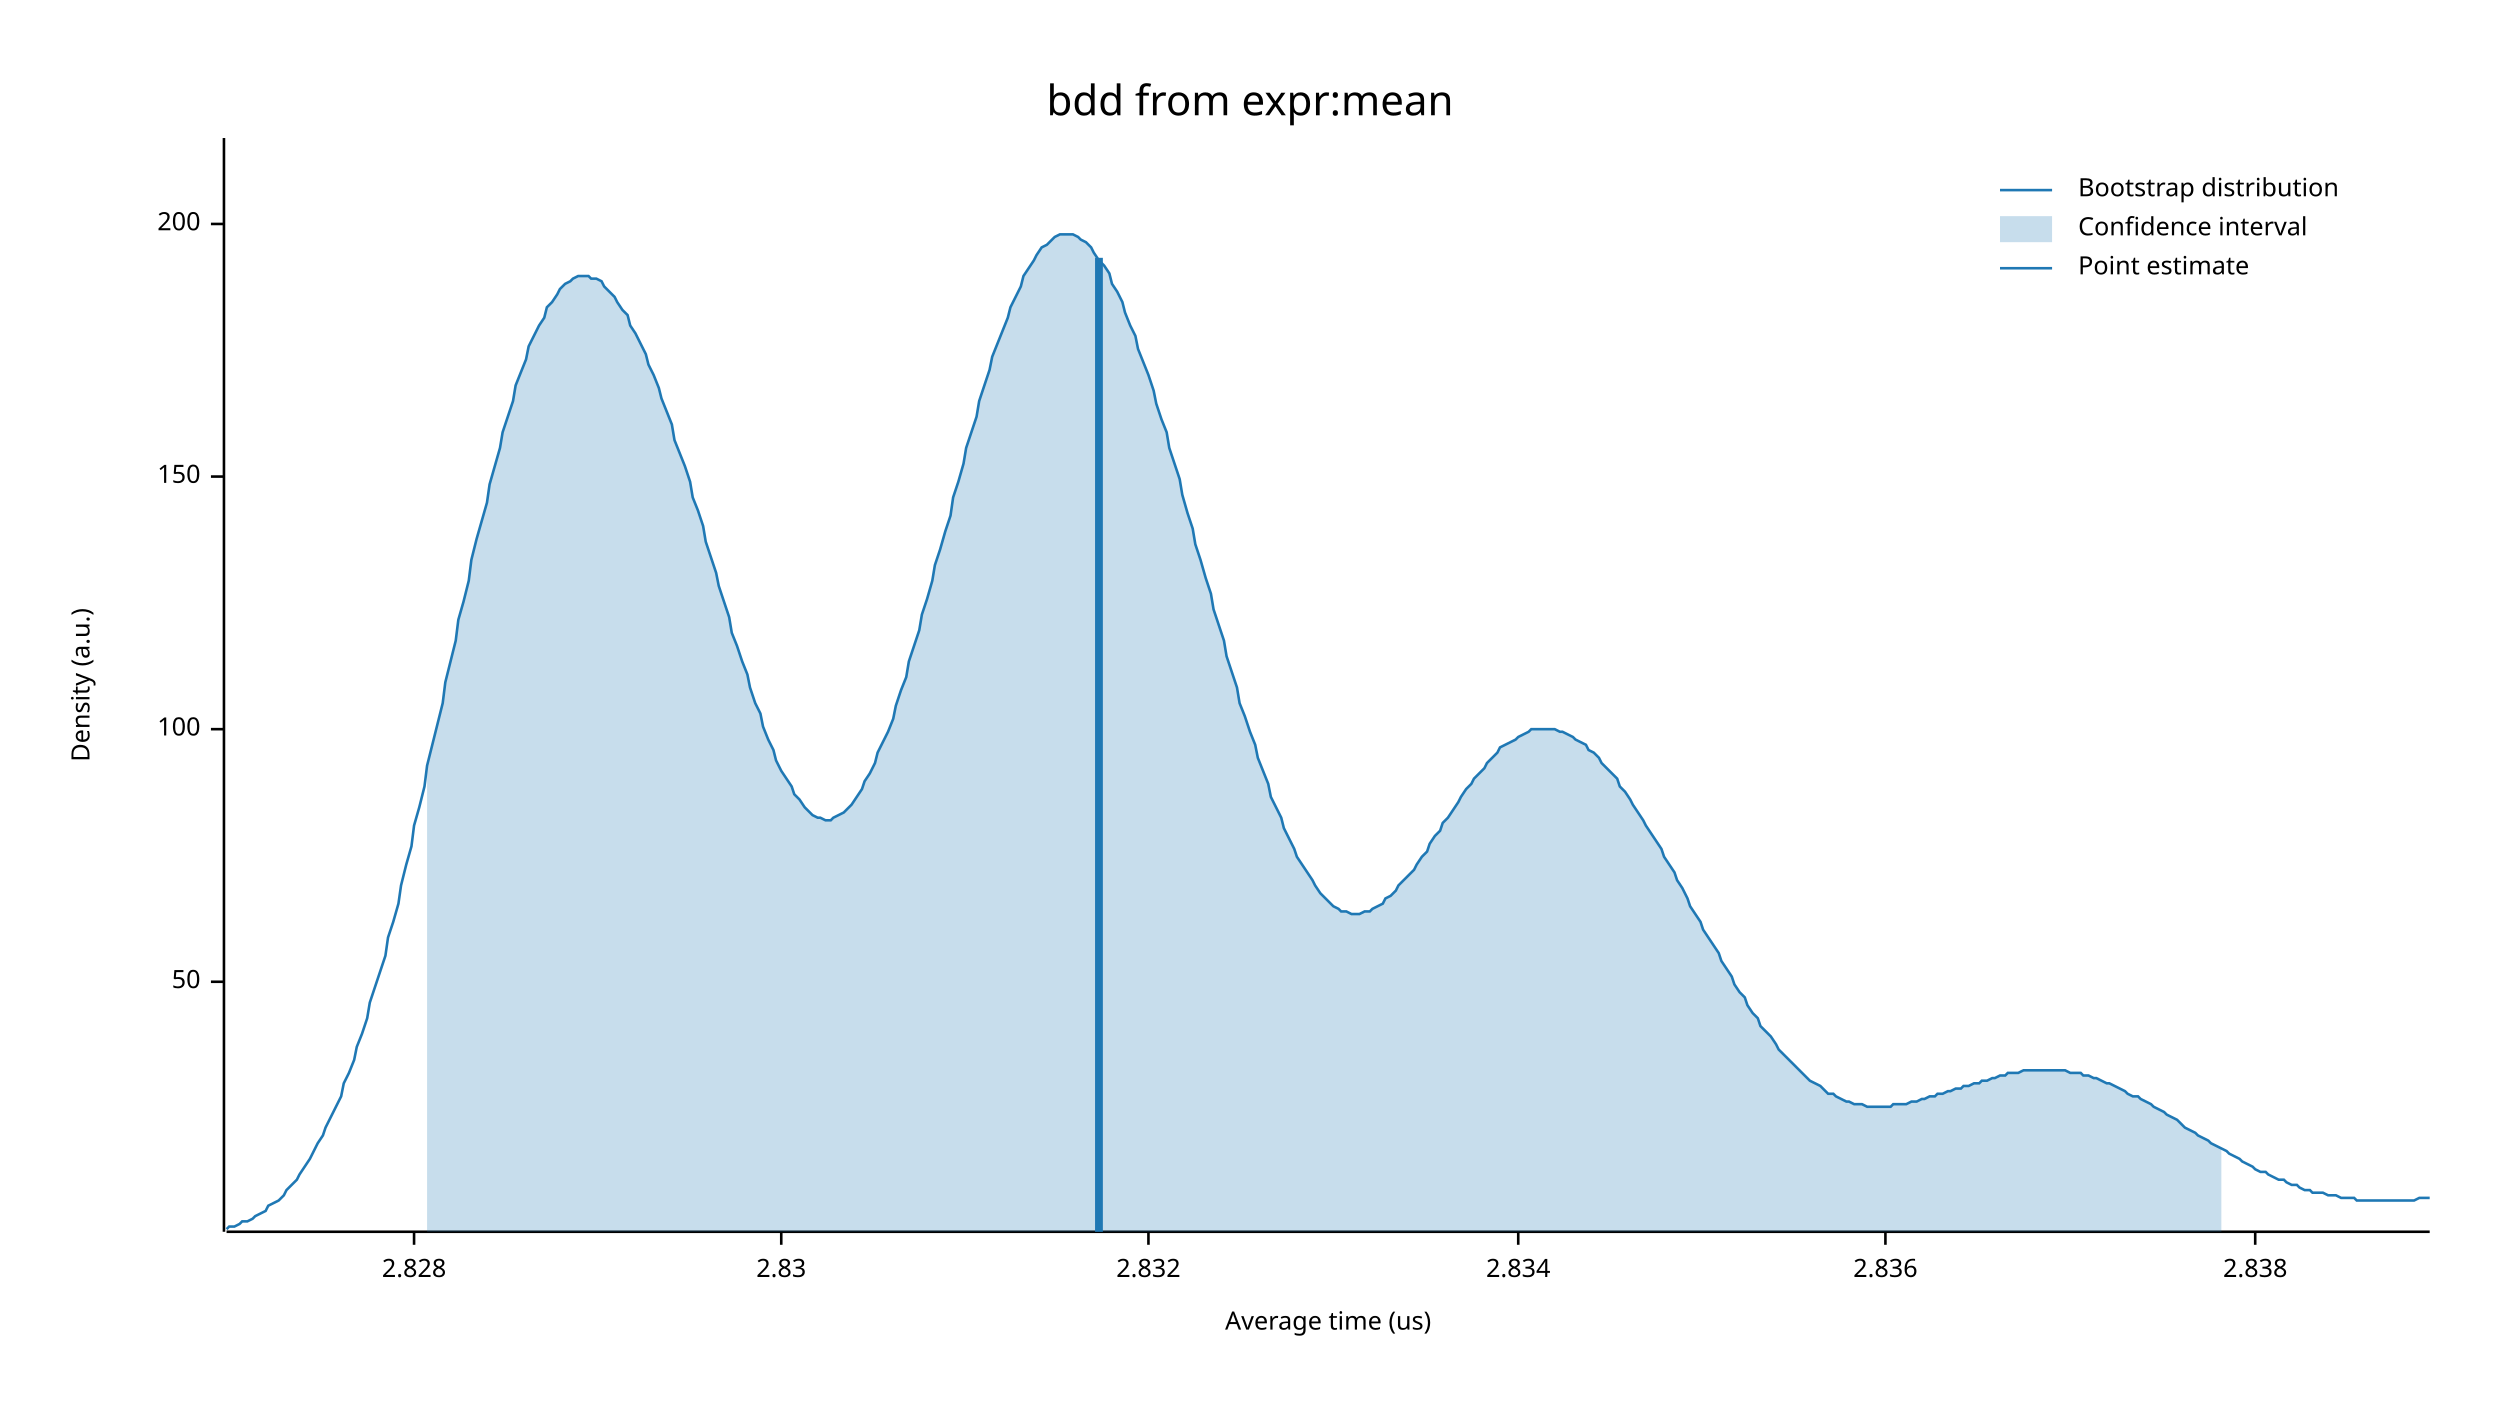
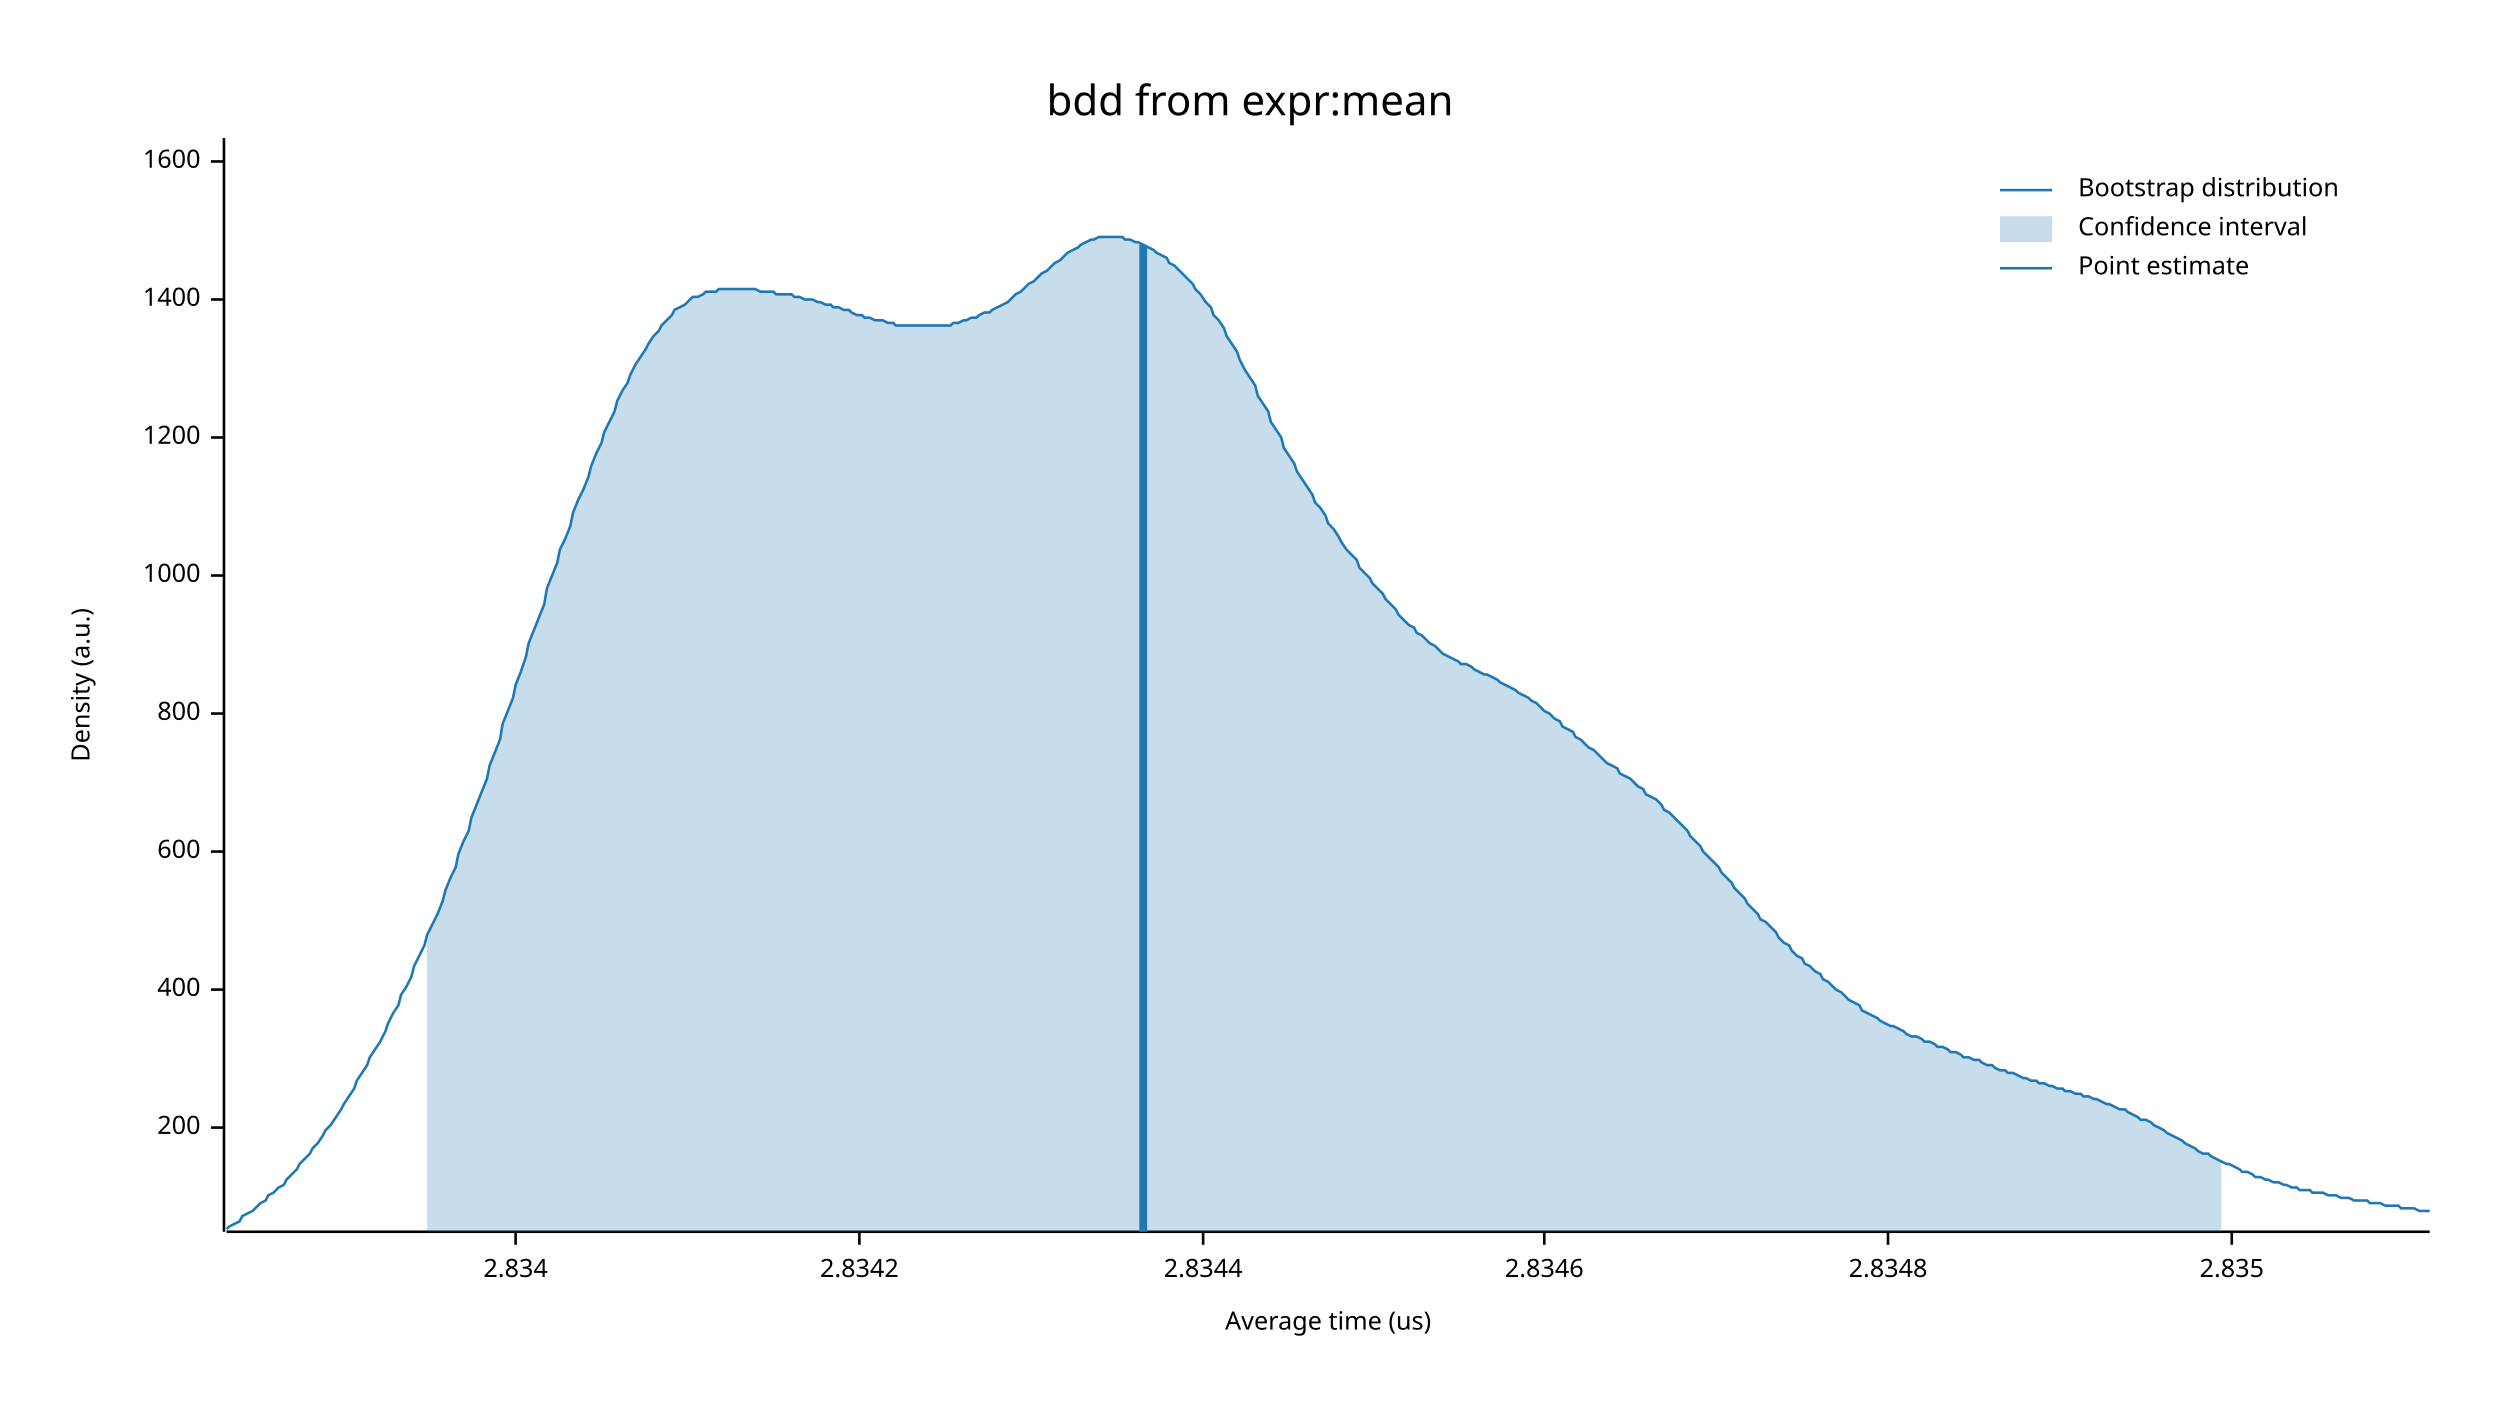
<svg xmlns="http://www.w3.org/2000/svg" width="960" height="540" viewBox="0 0 960 540">
  <text x="480" y="32" dy="0.76em" text-anchor="middle" font-family="sans-serif" font-size="16.129" opacity="1" fill="#000000">
bdd from expr:mean
</text>
  <text x="27" y="263" dy="0.76em" text-anchor="middle" font-family="sans-serif" font-size="9.677" opacity="1" fill="#000000" transform="rotate(270, 27, 263)">
Density (a.u.)
</text>
  <text x="510" y="513" dy="-0.5ex" text-anchor="middle" font-family="sans-serif" font-size="9.677" opacity="1" fill="#000000">
Average time (us)
</text>
  <polyline fill="none" opacity="1" stroke="#000000" stroke-width="1" points="86,53 86,473 " />
-   <text x="77" y="377" dy="0.5ex" text-anchor="end" font-family="sans-serif" font-size="9.677" opacity="1" fill="#000000">
- 50
- </text>
-   <polyline fill="none" opacity="1" stroke="#000000" stroke-width="1" points="81,377 86,377 " />
-   <text x="77" y="280" dy="0.5ex" text-anchor="end" font-family="sans-serif" font-size="9.677" opacity="1" fill="#000000">
- 100
- </text>
-   <polyline fill="none" opacity="1" stroke="#000000" stroke-width="1" points="81,280 86,280 " />
-   <text x="77" y="183" dy="0.5ex" text-anchor="end" font-family="sans-serif" font-size="9.677" opacity="1" fill="#000000">
- 150
- </text>
-   <polyline fill="none" opacity="1" stroke="#000000" stroke-width="1" points="81,183 86,183 " />
-   <text x="77" y="86" dy="0.5ex" text-anchor="end" font-family="sans-serif" font-size="9.677" opacity="1" fill="#000000">
+   <text x="77" y="433" dy="0.5ex" text-anchor="end" font-family="sans-serif" font-size="9.677" opacity="1" fill="#000000">
200
</text>
-   <polyline fill="none" opacity="1" stroke="#000000" stroke-width="1" points="81,86 86,86 " />
+   <polyline fill="none" opacity="1" stroke="#000000" stroke-width="1" points="81,433 86,433 " />
+   <text x="77" y="380" dy="0.5ex" text-anchor="end" font-family="sans-serif" font-size="9.677" opacity="1" fill="#000000">
+ 400
+ </text>
+   <polyline fill="none" opacity="1" stroke="#000000" stroke-width="1" points="81,380 86,380 " />
+   <text x="77" y="327" dy="0.5ex" text-anchor="end" font-family="sans-serif" font-size="9.677" opacity="1" fill="#000000">
+ 600
+ </text>
+   <polyline fill="none" opacity="1" stroke="#000000" stroke-width="1" points="81,327 86,327 " />
+   <text x="77" y="274" dy="0.5ex" text-anchor="end" font-family="sans-serif" font-size="9.677" opacity="1" fill="#000000">
+ 800
+ </text>
+   <polyline fill="none" opacity="1" stroke="#000000" stroke-width="1" points="81,274 86,274 " />
+   <text x="77" y="221" dy="0.5ex" text-anchor="end" font-family="sans-serif" font-size="9.677" opacity="1" fill="#000000">
+ 1000
+ </text>
+   <polyline fill="none" opacity="1" stroke="#000000" stroke-width="1" points="81,221 86,221 " />
+   <text x="77" y="168" dy="0.5ex" text-anchor="end" font-family="sans-serif" font-size="9.677" opacity="1" fill="#000000">
+ 1200
+ </text>
+   <polyline fill="none" opacity="1" stroke="#000000" stroke-width="1" points="81,168 86,168 " />
+   <text x="77" y="115" dy="0.5ex" text-anchor="end" font-family="sans-serif" font-size="9.677" opacity="1" fill="#000000">
+ 1400
+ </text>
+   <polyline fill="none" opacity="1" stroke="#000000" stroke-width="1" points="81,115 86,115 " />
+   <text x="77" y="62" dy="0.5ex" text-anchor="end" font-family="sans-serif" font-size="9.677" opacity="1" fill="#000000">
+ 1600
+ </text>
+   <polyline fill="none" opacity="1" stroke="#000000" stroke-width="1" points="81,62 86,62 " />
  <polyline fill="none" opacity="1" stroke="#000000" stroke-width="1" points="87,473 933,473 " />
-   <text x="159" y="483" dy="0.76em" text-anchor="middle" font-family="sans-serif" font-size="9.677" opacity="1" fill="#000000">
- 2.828
- </text>
-   <polyline fill="none" opacity="1" stroke="#000000" stroke-width="1" points="159,473 159,478 " />
-   <text x="300" y="483" dy="0.76em" text-anchor="middle" font-family="sans-serif" font-size="9.677" opacity="1" fill="#000000">
- 2.83
- </text>
-   <polyline fill="none" opacity="1" stroke="#000000" stroke-width="1" points="300,473 300,478 " />
-   <text x="441" y="483" dy="0.76em" text-anchor="middle" font-family="sans-serif" font-size="9.677" opacity="1" fill="#000000">
- 2.832
- </text>
-   <polyline fill="none" opacity="1" stroke="#000000" stroke-width="1" points="441,473 441,478 " />
-   <text x="583" y="483" dy="0.76em" text-anchor="middle" font-family="sans-serif" font-size="9.677" opacity="1" fill="#000000">
+   <text x="198" y="483" dy="0.76em" text-anchor="middle" font-family="sans-serif" font-size="9.677" opacity="1" fill="#000000">
2.834
</text>
-   <polyline fill="none" opacity="1" stroke="#000000" stroke-width="1" points="583,473 583,478 " />
-   <text x="724" y="483" dy="0.76em" text-anchor="middle" font-family="sans-serif" font-size="9.677" opacity="1" fill="#000000">
- 2.836
+   <polyline fill="none" opacity="1" stroke="#000000" stroke-width="1" points="198,473 198,478 " />
+   <text x="330" y="483" dy="0.76em" text-anchor="middle" font-family="sans-serif" font-size="9.677" opacity="1" fill="#000000">
+ 2.8342
</text>
-   <polyline fill="none" opacity="1" stroke="#000000" stroke-width="1" points="724,473 724,478 " />
-   <text x="866" y="483" dy="0.76em" text-anchor="middle" font-family="sans-serif" font-size="9.677" opacity="1" fill="#000000">
- 2.838
+   <polyline fill="none" opacity="1" stroke="#000000" stroke-width="1" points="330,473 330,478 " />
+   <text x="462" y="483" dy="0.76em" text-anchor="middle" font-family="sans-serif" font-size="9.677" opacity="1" fill="#000000">
+ 2.8344
</text>
-   <polyline fill="none" opacity="1" stroke="#000000" stroke-width="1" points="866,473 866,478 " />
-   <polyline fill="none" opacity="1" stroke="#1F78B4" stroke-width="1" points="87,472 88,471 90,471 92,470 93,469 95,469 97,468 98,467 100,466 102,465 103,463 105,462 107,461 109,459 110,457 112,455 114,453 115,451 117,448 119,445 120,443 122,439 124,436 125,433 127,429 129,425 131,421 132,416 134,412 136,407 137,402 139,397 141,391 142,385 144,379 146,373 148,367 149,360 151,354 153,347 154,340 156,332 158,325 159,317 161,310 163,302 164,294 166,286 168,278 170,270 171,262 173,254 175,246 176,238 178,231 180,223 181,215 183,207 185,200 187,193 188,186 190,179 192,172 193,166 195,160 197,154 198,148 200,143 202,138 203,133 205,129 207,125 209,122 210,118 212,116 214,113 215,111 217,109 219,108 220,107 222,106 224,106 226,106 227,107 229,107 231,108 232,110 234,112 236,114 237,116 239,119 241,121 242,125 244,128 246,132 248,136 249,140 251,144 253,149 254,153 256,158 258,163 259,169 261,174 263,179 265,185 266,191 268,196 270,202 271,208 273,214 275,220 276,225 278,231 280,237 281,243 283,248 285,254 287,259 288,264 290,270 292,274 293,279 295,284 297,288 298,292 300,296 302,299 304,302 305,305 307,307 309,310 310,311 312,313 314,314 315,314 317,315 319,315 320,314 322,313 324,312 326,310 327,309 329,306 331,303 332,300 334,297 336,293 337,289 339,285 341,281 343,276 344,271 346,265 348,260 349,254 351,248 353,242 354,236 356,230 358,223 359,217 361,211 363,204 365,198 366,191 368,185 370,178 371,172 373,166 375,160 376,154 378,148 380,142 381,137 383,132 385,127 387,122 388,118 390,114 392,110 393,106 395,103 397,100 398,98 400,95 402,94 404,92 405,91 407,90 409,90 410,90 412,90 414,91 415,92 417,93 419,95 420,97 422,100 424,102 426,105 427,109 429,112 431,116 432,120 434,125 436,129 437,134 439,139 441,144 443,150 444,155 446,161 448,166 449,172 451,178 453,184 454,190 456,197 458,203 459,209 461,215 463,222 465,228 466,234 468,240 470,246 471,252 473,258 475,264 476,270 478,275 480,281 482,286 483,291 485,296 487,301 488,306 490,310 492,314 493,318 495,322 497,326 498,329 500,332 502,335 504,338 505,340 507,343 509,345 510,346 512,348 514,349 515,350 517,350 519,351 521,351 522,351 524,350 526,350 527,349 529,348 531,347 532,345 534,344 536,342 537,340 539,338 541,336 543,334 544,332 546,329 548,327 549,324 551,321 553,319 554,316 556,314 558,311 560,308 561,306 563,303 565,301 566,299 568,297 570,295 571,293 573,291 575,289 576,287 578,286 580,285 582,284 583,283 585,282 587,281 588,280 590,280 592,280 593,280 595,280 597,280 599,281 600,281 602,282 604,283 605,284 607,285 609,286 610,288 612,289 614,291 615,293 617,295 619,297 621,299 622,302 624,304 626,307 627,309 629,312 631,315 632,317 634,320 636,323 638,326 639,329 641,332 643,335 644,338 646,341 648,345 649,348 651,351 653,354 654,357 656,360 658,363 660,366 661,369 663,372 665,375 666,378 668,381 670,383 671,386 673,389 675,391 676,394 678,396 680,398 682,401 683,403 685,405 687,407 688,408 690,410 692,412 693,413 695,415 697,416 699,417 700,418 702,420 704,420 705,421 707,422 709,423 710,423 712,424 714,424 715,424 717,425 719,425 721,425 722,425 724,425 726,425 727,424 729,424 731,424 732,424 734,423 736,423 738,422 739,422 741,421 743,421 744,420 746,420 748,419 749,419 751,418 753,418 754,417 756,417 758,416 760,416 761,415 763,415 765,414 766,414 768,413 770,413 771,412 773,412 775,412 777,411 778,411 780,411 782,411 783,411 785,411 787,411 788,411 790,411 792,411 793,411 795,412 797,412 799,412 800,413 802,413 804,414 805,414 807,415 809,416 810,416 812,417 814,418 816,419 817,420 819,421 821,421 822,422 824,423 826,424 827,425 829,426 831,427 832,428 834,429 836,430 838,432 839,433 841,434 843,435 844,436 846,437 848,438 849,439 851,440 853,441 855,442 856,443 858,444 860,445 861,446 863,447 865,448 866,449 868,450 870,450 871,451 873,452 875,453 877,453 878,454 880,455 882,455 883,456 885,457 887,457 888,458 890,458 892,458 894,459 895,459 897,459 899,460 900,460 902,460 904,460 905,461 907,461 909,461 910,461 912,461 914,461 916,461 917,461 919,461 921,461 922,461 924,461 926,461 927,461 929,460 931,460 933,460 " />
-   <polygon opacity="0.25" fill="#1F78B4" points="164,294 166,286 168,278 170,270 171,262 173,254 175,246 176,238 178,231 180,223 181,215 183,207 185,200 187,193 188,186 190,179 192,172 193,166 195,160 197,154 198,148 200,143 202,138 203,133 205,129 207,125 209,122 210,118 212,116 214,113 215,111 217,109 219,108 220,107 222,106 224,106 226,106 227,107 229,107 231,108 232,110 234,112 236,114 237,116 239,119 241,121 242,125 244,128 246,132 248,136 249,140 251,144 253,149 254,153 256,158 258,163 259,169 261,174 263,179 265,185 266,191 268,196 270,202 271,208 273,214 275,220 276,225 278,231 280,237 281,243 283,248 285,254 287,259 288,264 290,270 292,274 293,279 295,284 297,288 298,292 300,296 302,299 304,302 305,305 307,307 309,310 310,311 312,313 314,314 315,314 317,315 319,315 320,314 322,313 324,312 326,310 327,309 329,306 331,303 332,300 334,297 336,293 337,289 339,285 341,281 343,276 344,271 346,265 348,260 349,254 351,248 353,242 354,236 356,230 358,223 359,217 361,211 363,204 365,198 366,191 368,185 370,178 371,172 373,166 375,160 376,154 378,148 380,142 381,137 383,132 385,127 387,122 388,118 390,114 392,110 393,106 395,103 397,100 398,98 400,95 402,94 404,92 405,91 407,90 409,90 410,90 412,90 414,91 415,92 417,93 419,95 420,97 422,100 424,102 426,105 427,109 429,112 431,116 432,120 434,125 436,129 437,134 439,139 441,144 443,150 444,155 446,161 448,166 449,172 451,178 453,184 454,190 456,197 458,203 459,209 461,215 463,222 465,228 466,234 468,240 470,246 471,252 473,258 475,264 476,270 478,275 480,281 482,286 483,291 485,296 487,301 488,306 490,310 492,314 493,318 495,322 497,326 498,329 500,332 502,335 504,338 505,340 507,343 509,345 510,346 512,348 514,349 515,350 517,350 519,351 521,351 522,351 524,350 526,350 527,349 529,348 531,347 532,345 534,344 536,342 537,340 539,338 541,336 543,334 544,332 546,329 548,327 549,324 551,321 553,319 554,316 556,314 558,311 560,308 561,306 563,303 565,301 566,299 568,297 570,295 571,293 573,291 575,289 576,287 578,286 580,285 582,284 583,283 585,282 587,281 588,280 590,280 592,280 593,280 595,280 597,280 599,281 600,281 602,282 604,283 605,284 607,285 609,286 610,288 612,289 614,291 615,293 617,295 619,297 621,299 622,302 624,304 626,307 627,309 629,312 631,315 632,317 634,320 636,323 638,326 639,329 641,332 643,335 644,338 646,341 648,345 649,348 651,351 653,354 654,357 656,360 658,363 660,366 661,369 663,372 665,375 666,378 668,381 670,383 671,386 673,389 675,391 676,394 678,396 680,398 682,401 683,403 685,405 687,407 688,408 690,410 692,412 693,413 695,415 697,416 699,417 700,418 702,420 704,420 705,421 707,422 709,423 710,423 712,424 714,424 715,424 717,425 719,425 721,425 722,425 724,425 726,425 727,424 729,424 731,424 732,424 734,423 736,423 738,422 739,422 741,421 743,421 744,420 746,420 748,419 749,419 751,418 753,418 754,417 756,417 758,416 760,416 761,415 763,415 765,414 766,414 768,413 770,413 771,412 773,412 775,412 777,411 778,411 780,411 782,411 783,411 785,411 787,411 788,411 790,411 792,411 793,411 795,412 797,412 799,412 800,413 802,413 804,414 805,414 807,415 809,416 810,416 812,417 814,418 816,419 817,420 819,421 821,421 822,422 824,423 826,424 827,425 829,426 831,427 832,428 834,429 836,430 838,432 839,433 841,434 843,435 844,436 846,437 848,438 849,439 851,440 853,441 853,473 164,473 " />
-   <polyline fill="none" opacity="1" stroke="#1F78B4" stroke-width="3" points="422,473 422,99 " />
+   <polyline fill="none" opacity="1" stroke="#000000" stroke-width="1" points="462,473 462,478 " />
+   <text x="593" y="483" dy="0.76em" text-anchor="middle" font-family="sans-serif" font-size="9.677" opacity="1" fill="#000000">
+ 2.8346
+ </text>
+   <polyline fill="none" opacity="1" stroke="#000000" stroke-width="1" points="593,473 593,478 " />
+   <text x="725" y="483" dy="0.76em" text-anchor="middle" font-family="sans-serif" font-size="9.677" opacity="1" fill="#000000">
+ 2.8348
+ </text>
+   <polyline fill="none" opacity="1" stroke="#000000" stroke-width="1" points="725,473 725,478 " />
+   <text x="857" y="483" dy="0.76em" text-anchor="middle" font-family="sans-serif" font-size="9.677" opacity="1" fill="#000000">
+ 2.835
+ </text>
+   <polyline fill="none" opacity="1" stroke="#000000" stroke-width="1" points="857,473 857,478 " />
+   <polyline fill="none" opacity="1" stroke="#1F78B4" stroke-width="1" points="87,472 88,471 90,470 92,469 93,467 95,466 97,465 98,464 100,462 102,461 103,459 105,458 107,456 109,455 110,453 112,451 114,449 115,447 117,445 119,443 120,441 122,439 124,436 125,434 127,432 129,429 131,426 132,424 134,421 136,418 137,415 139,412 141,409 142,406 144,403 146,400 148,396 149,393 151,389 153,386 154,382 156,379 158,375 159,371 161,367 163,363 164,359 166,355 168,351 170,346 171,342 173,337 175,333 176,328 178,323 180,319 181,314 183,309 185,304 187,299 188,294 190,289 192,284 193,278 195,273 197,268 198,263 200,258 202,252 203,247 205,242 207,237 209,232 210,226 212,221 214,216 215,211 217,207 219,202 220,197 222,192 224,188 226,183 227,179 229,174 231,170 232,166 234,162 236,158 237,154 239,150 241,147 242,144 244,140 246,137 248,134 249,132 251,129 253,127 254,125 256,123 258,121 259,119 261,118 263,117 265,115 266,114 268,114 270,113 271,112 273,112 275,112 276,111 278,111 280,111 281,111 283,111 285,111 287,111 288,111 290,111 292,112 293,112 295,112 297,112 298,113 300,113 302,113 304,113 305,114 307,114 309,115 310,115 312,115 314,116 315,116 317,117 319,117 320,118 322,118 324,119 326,119 327,120 329,121 331,121 332,122 334,122 336,123 337,123 339,123 341,124 343,124 344,125 346,125 348,125 349,125 351,125 353,125 354,125 356,125 358,125 359,125 361,125 363,125 365,125 366,124 368,124 370,123 371,123 373,122 375,122 376,121 378,120 380,120 381,119 383,118 385,117 387,116 388,115 390,113 392,112 393,111 395,109 397,108 398,107 400,105 402,104 404,102 405,101 407,100 409,98 410,97 412,96 414,95 415,94 417,93 419,92 420,92 422,91 424,91 426,91 427,91 429,91 431,91 432,92 434,92 436,93 437,93 439,94 441,95 443,96 444,97 446,98 448,99 449,101 451,102 453,104 454,105 456,107 458,109 459,111 461,113 463,116 465,118 466,121 468,123 470,126 471,129 473,132 475,135 476,138 478,142 480,145 482,148 483,152 485,155 487,158 488,162 490,165 492,168 493,172 495,175 497,178 498,181 500,184 502,187 504,190 505,193 507,195 509,198 510,201 512,203 514,206 515,208 517,211 519,213 521,215 522,218 524,220 526,222 527,224 529,226 531,228 532,230 534,232 536,234 537,236 539,238 541,240 543,241 544,243 546,244 548,246 549,247 551,248 553,250 554,251 556,252 558,253 560,254 561,255 563,255 565,256 566,257 568,258 570,259 571,259 573,260 575,261 576,262 578,263 580,264 582,265 583,266 585,267 587,268 588,269 590,270 592,272 593,273 595,274 597,276 599,277 600,279 602,280 604,281 605,283 607,284 609,286 610,287 612,288 614,290 615,291 617,293 619,294 621,295 622,297 624,298 626,299 627,300 629,302 631,303 632,305 634,306 636,307 638,309 639,311 641,312 643,314 644,315 646,317 648,319 649,321 651,323 653,325 654,327 656,329 658,331 660,333 661,335 663,337 665,339 666,341 668,343 670,345 671,347 673,349 675,351 676,353 678,354 680,356 682,358 683,360 685,362 687,363 688,365 690,367 692,368 693,370 695,371 697,373 699,374 700,376 702,377 704,379 705,380 707,381 709,383 710,384 712,385 714,386 715,388 717,389 719,390 721,391 722,392 724,393 726,394 727,394 729,395 731,396 732,397 734,398 736,398 738,399 739,400 741,400 743,401 744,402 746,402 748,403 749,404 751,404 753,405 754,406 756,406 758,407 760,407 761,408 763,409 765,409 766,410 768,411 770,411 771,412 773,412 775,413 777,414 778,414 780,415 782,415 783,416 785,416 787,417 788,417 790,418 792,418 793,419 795,419 797,420 799,420 800,421 802,421 804,422 805,422 807,423 809,424 810,424 812,425 814,426 816,426 817,427 819,428 821,429 822,430 824,430 826,431 827,432 829,433 831,434 832,435 834,436 836,437 838,438 839,439 841,440 843,441 844,442 846,443 848,443 849,444 851,445 853,446 855,447 856,447 858,448 860,449 861,450 863,450 865,451 866,452 868,452 870,453 871,453 873,454 875,454 877,455 878,455 880,456 882,456 883,457 885,457 887,457 888,458 890,458 892,458 894,459 895,459 897,459 899,460 900,460 902,460 904,461 905,461 907,461 909,461 910,462 912,462 914,462 916,463 917,463 919,463 921,463 922,464 924,464 926,464 927,464 929,465 931,465 933,465 " />
+   <polygon opacity="0.25" fill="#1F78B4" points="164,359 166,355 168,351 170,346 171,342 173,337 175,333 176,328 178,323 180,319 181,314 183,309 185,304 187,299 188,294 190,289 192,284 193,278 195,273 197,268 198,263 200,258 202,252 203,247 205,242 207,237 209,232 210,226 212,221 214,216 215,211 217,207 219,202 220,197 222,192 224,188 226,183 227,179 229,174 231,170 232,166 234,162 236,158 237,154 239,150 241,147 242,144 244,140 246,137 248,134 249,132 251,129 253,127 254,125 256,123 258,121 259,119 261,118 263,117 265,115 266,114 268,114 270,113 271,112 273,112 275,112 276,111 278,111 280,111 281,111 283,111 285,111 287,111 288,111 290,111 292,112 293,112 295,112 297,112 298,113 300,113 302,113 304,113 305,114 307,114 309,115 310,115 312,115 314,116 315,116 317,117 319,117 320,118 322,118 324,119 326,119 327,120 329,121 331,121 332,122 334,122 336,123 337,123 339,123 341,124 343,124 344,125 346,125 348,125 349,125 351,125 353,125 354,125 356,125 358,125 359,125 361,125 363,125 365,125 366,124 368,124 370,123 371,123 373,122 375,122 376,121 378,120 380,120 381,119 383,118 385,117 387,116 388,115 390,113 392,112 393,111 395,109 397,108 398,107 400,105 402,104 404,102 405,101 407,100 409,98 410,97 412,96 414,95 415,94 417,93 419,92 420,92 422,91 424,91 426,91 427,91 429,91 431,91 432,92 434,92 436,93 437,93 439,94 441,95 443,96 444,97 446,98 448,99 449,101 451,102 453,104 454,105 456,107 458,109 459,111 461,113 463,116 465,118 466,121 468,123 470,126 471,129 473,132 475,135 476,138 478,142 480,145 482,148 483,152 485,155 487,158 488,162 490,165 492,168 493,172 495,175 497,178 498,181 500,184 502,187 504,190 505,193 507,195 509,198 510,201 512,203 514,206 515,208 517,211 519,213 521,215 522,218 524,220 526,222 527,224 529,226 531,228 532,230 534,232 536,234 537,236 539,238 541,240 543,241 544,243 546,244 548,246 549,247 551,248 553,250 554,251 556,252 558,253 560,254 561,255 563,255 565,256 566,257 568,258 570,259 571,259 573,260 575,261 576,262 578,263 580,264 582,265 583,266 585,267 587,268 588,269 590,270 592,272 593,273 595,274 597,276 599,277 600,279 602,280 604,281 605,283 607,284 609,286 610,287 612,288 614,290 615,291 617,293 619,294 621,295 622,297 624,298 626,299 627,300 629,302 631,303 632,305 634,306 636,307 638,309 639,311 641,312 643,314 644,315 646,317 648,319 649,321 651,323 653,325 654,327 656,329 658,331 660,333 661,335 663,337 665,339 666,341 668,343 670,345 671,347 673,349 675,351 676,353 678,354 680,356 682,358 683,360 685,362 687,363 688,365 690,367 692,368 693,370 695,371 697,373 699,374 700,376 702,377 704,379 705,380 707,381 709,383 710,384 712,385 714,386 715,388 717,389 719,390 721,391 722,392 724,393 726,394 727,394 729,395 731,396 732,397 734,398 736,398 738,399 739,400 741,400 743,401 744,402 746,402 748,403 749,404 751,404 753,405 754,406 756,406 758,407 760,407 761,408 763,409 765,409 766,410 768,411 770,411 771,412 773,412 775,413 777,414 778,414 780,415 782,415 783,416 785,416 787,417 788,417 790,418 792,418 793,419 795,419 797,420 799,420 800,421 802,421 804,422 805,422 807,423 809,424 810,424 812,425 814,426 816,426 817,427 819,428 821,429 822,430 824,430 826,431 827,432 829,433 831,434 832,435 834,436 836,437 838,438 839,439 841,440 843,441 844,442 846,443 848,443 849,444 851,445 853,446 853,473 164,473 " />
+   <polyline fill="none" opacity="1" stroke="#1F78B4" stroke-width="3" points="439,473 439,94 " />
  <text x="798" y="68" dy="0.76em" text-anchor="start" font-family="sans-serif" font-size="9.677" opacity="1" fill="#000000">
Bootstrap distribution
</text>
  <text x="798" y="83" dy="0.76em" text-anchor="start" font-family="sans-serif" font-size="9.677" opacity="1" fill="#000000">
Confidence interval
</text>
  <text x="798" y="98" dy="0.76em" text-anchor="start" font-family="sans-serif" font-size="9.677" opacity="1" fill="#000000">
Point estimate
</text>
  <polyline fill="none" opacity="1" stroke="#1F78B4" stroke-width="1" points="768,73 788,73 " />
  <rect x="768" y="83" width="20" height="10" opacity="0.25" fill="#1F78B4" stroke="none" />
  <polyline fill="none" opacity="1" stroke="#1F78B4" stroke-width="1" points="768,103 788,103 " />
</svg>
